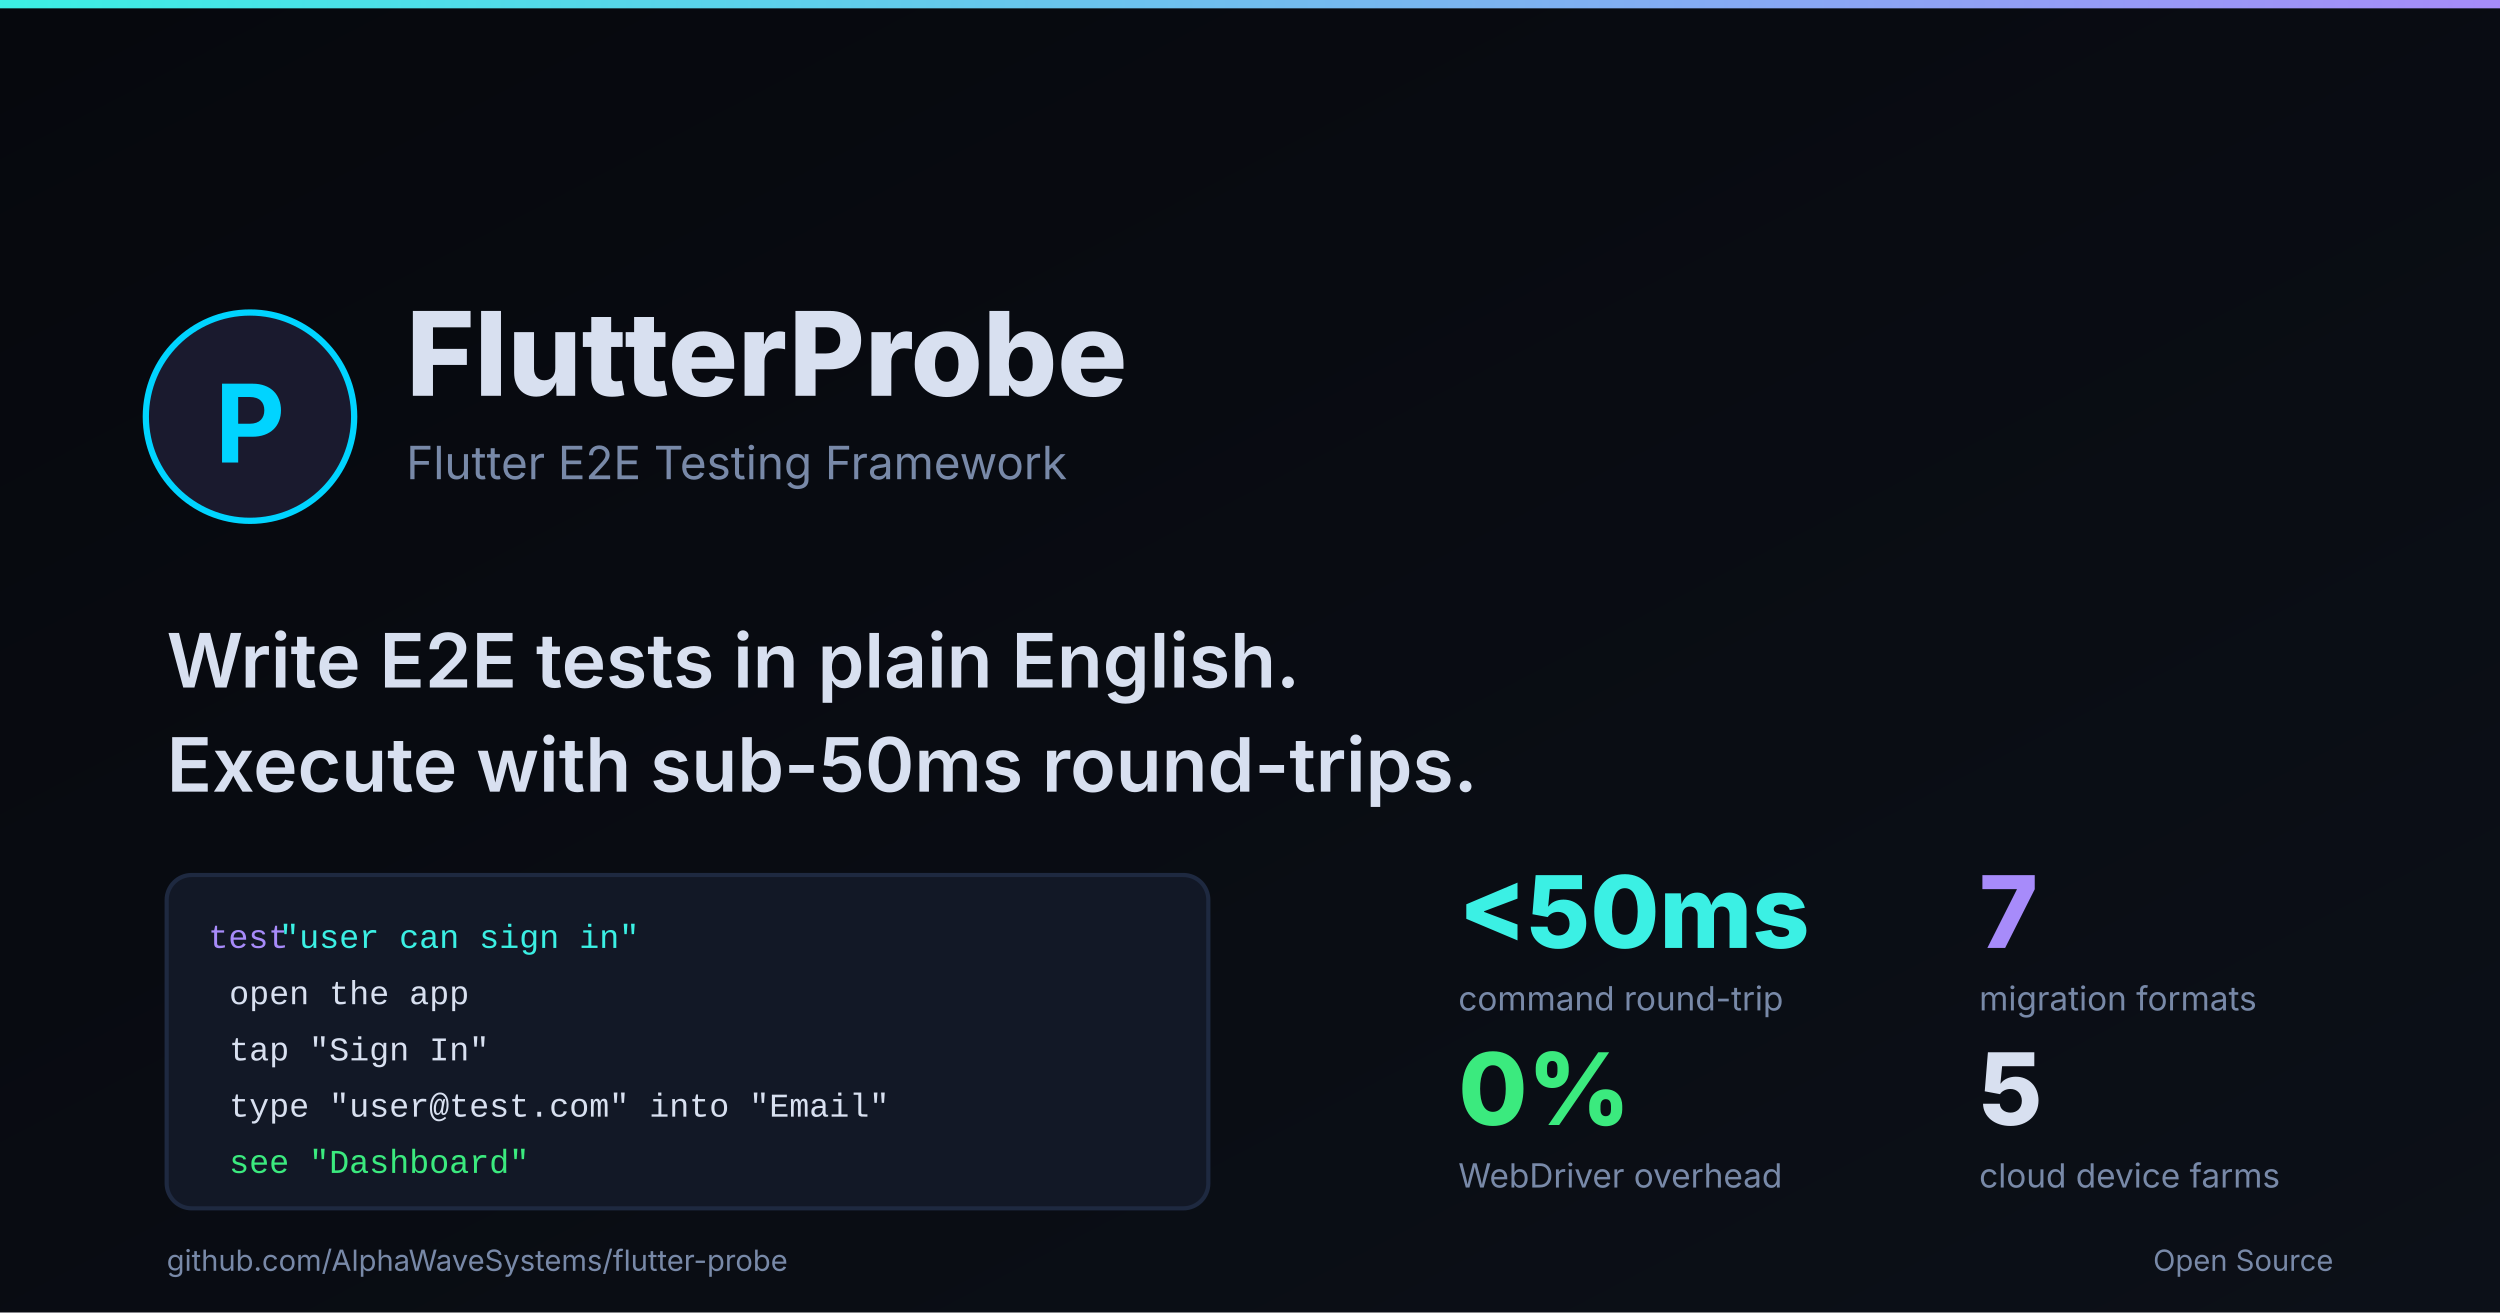
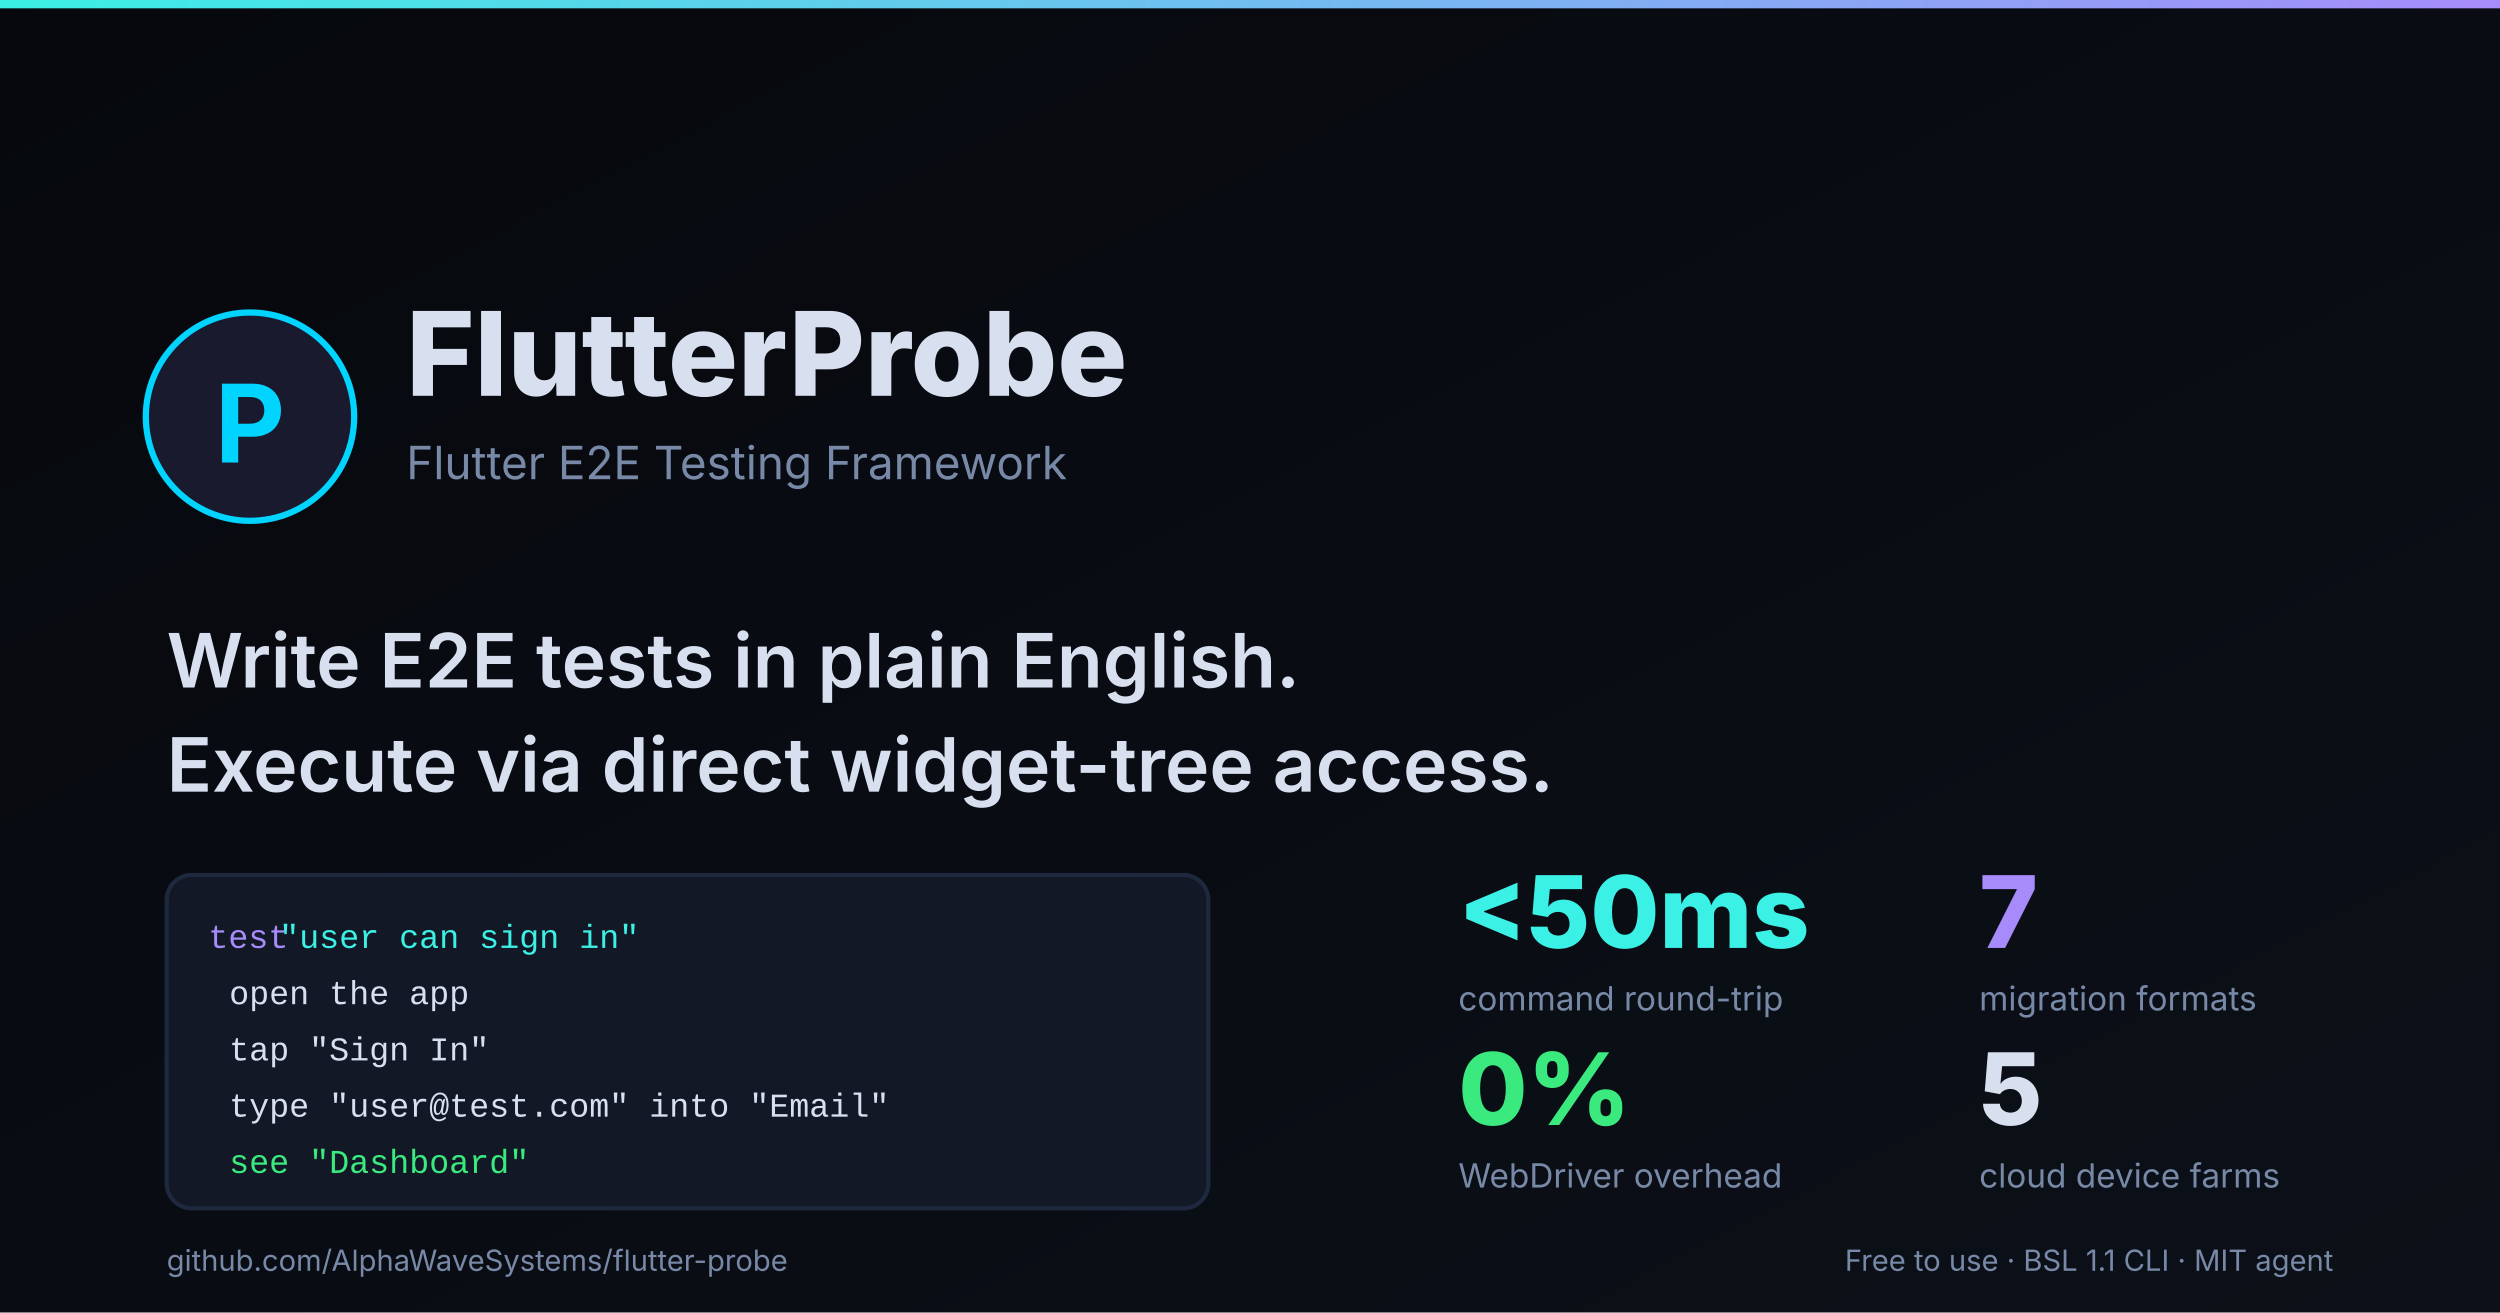
<svg xmlns="http://www.w3.org/2000/svg" width="1200" height="630" viewBox="0 0 1200 630">
  <defs>
    <linearGradient id="bg" x1="0" y1="0" x2="1" y2="1">
      <stop offset="0%" stop-color="#06080d" />
      <stop offset="100%" stop-color="#0c1018" />
    </linearGradient>
    <linearGradient id="accent" x1="0" y1="0" x2="1" y2="0">
      <stop offset="0%" stop-color="#3bf0e4" />
      <stop offset="100%" stop-color="#a78bfa" />
    </linearGradient>
  </defs>
  <rect width="1200" height="630" fill="url(#bg)" />
  <rect x="0" y="0" width="1200" height="4" fill="url(#accent)" />
  <circle cx="120" cy="200" r="50" fill="#1a1a2e" stroke="#00d4ff" stroke-width="3" />
  <text x="120" y="222" font-family="system-ui, -apple-system, sans-serif" font-size="52" font-weight="700" fill="#00d4ff" text-anchor="middle">P</text>
  <text x="195" y="190" font-family="system-ui, -apple-system, sans-serif" font-size="56" font-weight="800" fill="#d8e0f0">FlutterProbe</text>
  <text x="195" y="230" font-family="system-ui, -apple-system, sans-serif" font-size="22" fill="#7889a8">Flutter E2E Testing Framework</text>
  <text x="80" y="330" font-family="system-ui, -apple-system, sans-serif" font-size="36" font-weight="600" fill="#d8e0f0">Write E2E tests in plain English.</text>
-   <text x="80" y="380" font-family="system-ui, -apple-system, sans-serif" font-size="36" font-weight="600" fill="#d8e0f0">Execute with sub-50ms round-trips.</text>
+   <text x="80" y="380" font-family="system-ui, -apple-system, sans-serif" font-size="36" font-weight="600" fill="#d8e0f0">Execute via direct widget-tree access.</text>
  <rect x="80" y="420" width="500" height="160" rx="12" fill="#121826" stroke="#1e2940" stroke-width="2" />
  <text x="100" y="455" font-family="'JetBrains Mono', 'Courier New', monospace" font-size="16" fill="#a78bfa">test</text>
  <text x="134" y="455" font-family="'JetBrains Mono', 'Courier New', monospace" font-size="16" fill="#3bf0e4">"user can sign in"</text>
  <text x="110" y="482" font-family="'JetBrains Mono', 'Courier New', monospace" font-size="16" fill="#d8e0f0">open the app</text>
  <text x="110" y="509" font-family="'JetBrains Mono', 'Courier New', monospace" font-size="16" fill="#d8e0f0">tap "Sign In"</text>
  <text x="110" y="536" font-family="'JetBrains Mono', 'Courier New', monospace" font-size="16" fill="#d8e0f0">type "user@test.com" into "Email"</text>
  <text x="110" y="563" font-family="'JetBrains Mono', 'Courier New', monospace" font-size="16" fill="#3bea7e">see "Dashboard"</text>
  <text x="700" y="455" font-family="system-ui, -apple-system, sans-serif" font-size="48" font-weight="800" fill="#3bf0e4">&lt;50ms</text>
  <text x="700" y="485" font-family="system-ui, -apple-system, sans-serif" font-size="16" fill="#7889a8">command round-trip</text>
  <text x="700" y="540" font-family="system-ui, -apple-system, sans-serif" font-size="48" font-weight="800" fill="#3bea7e">0%</text>
  <text x="700" y="570" font-family="system-ui, -apple-system, sans-serif" font-size="16" fill="#7889a8">WebDriver overhead</text>
  <text x="950" y="455" font-family="system-ui, -apple-system, sans-serif" font-size="48" font-weight="800" fill="#a78bfa">7</text>
  <text x="950" y="485" font-family="system-ui, -apple-system, sans-serif" font-size="16" fill="#7889a8">migration formats</text>
  <text x="950" y="540" font-family="system-ui, -apple-system, sans-serif" font-size="48" font-weight="800" fill="#d8e0f0">5</text>
  <text x="950" y="570" font-family="system-ui, -apple-system, sans-serif" font-size="16" fill="#7889a8">cloud device farms</text>
  <text x="80" y="610" font-family="system-ui, -apple-system, sans-serif" font-size="14" fill="#7889a8">github.com/AlphaWaveSystems/flutter-probe</text>
-   <text x="1120" y="610" font-family="system-ui, -apple-system, sans-serif" font-size="14" fill="#7889a8" text-anchor="end">Open Source</text>
+   <text x="1120" y="610" font-family="system-ui, -apple-system, sans-serif" font-size="14" fill="#7889a8" text-anchor="end">Free to use · BSL 1.1 CLI · MIT agent</text>
</svg>
